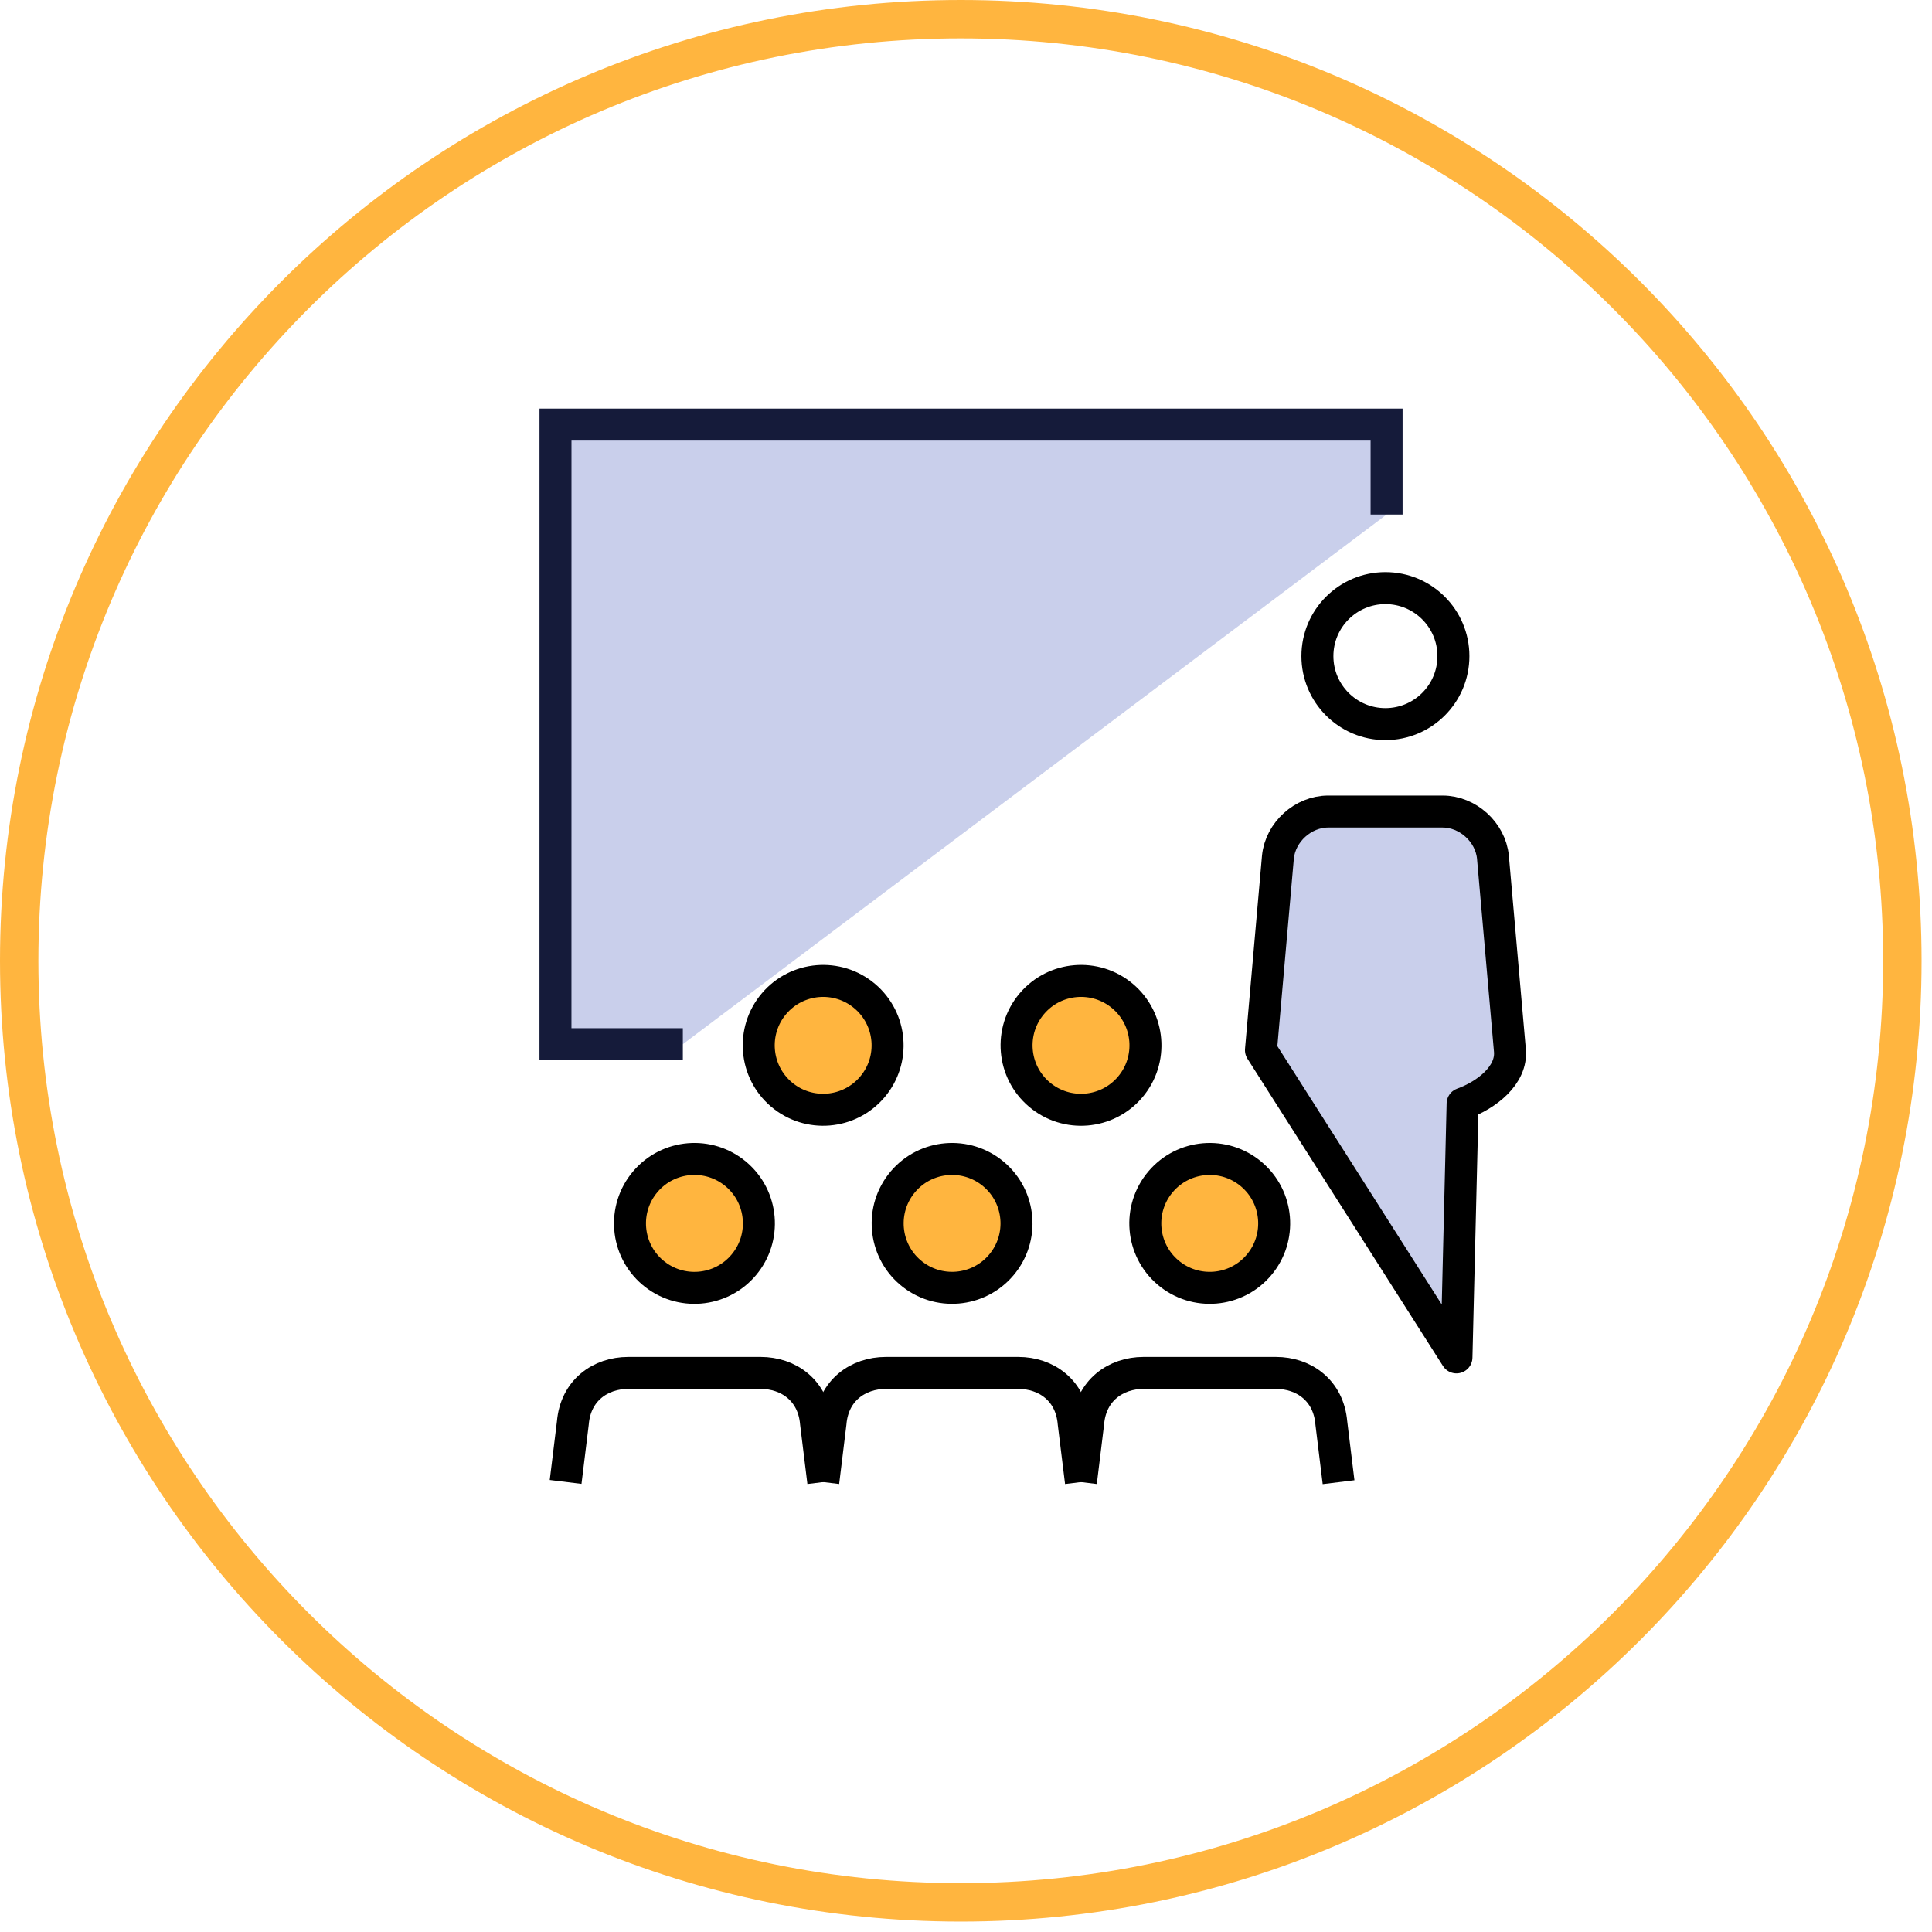
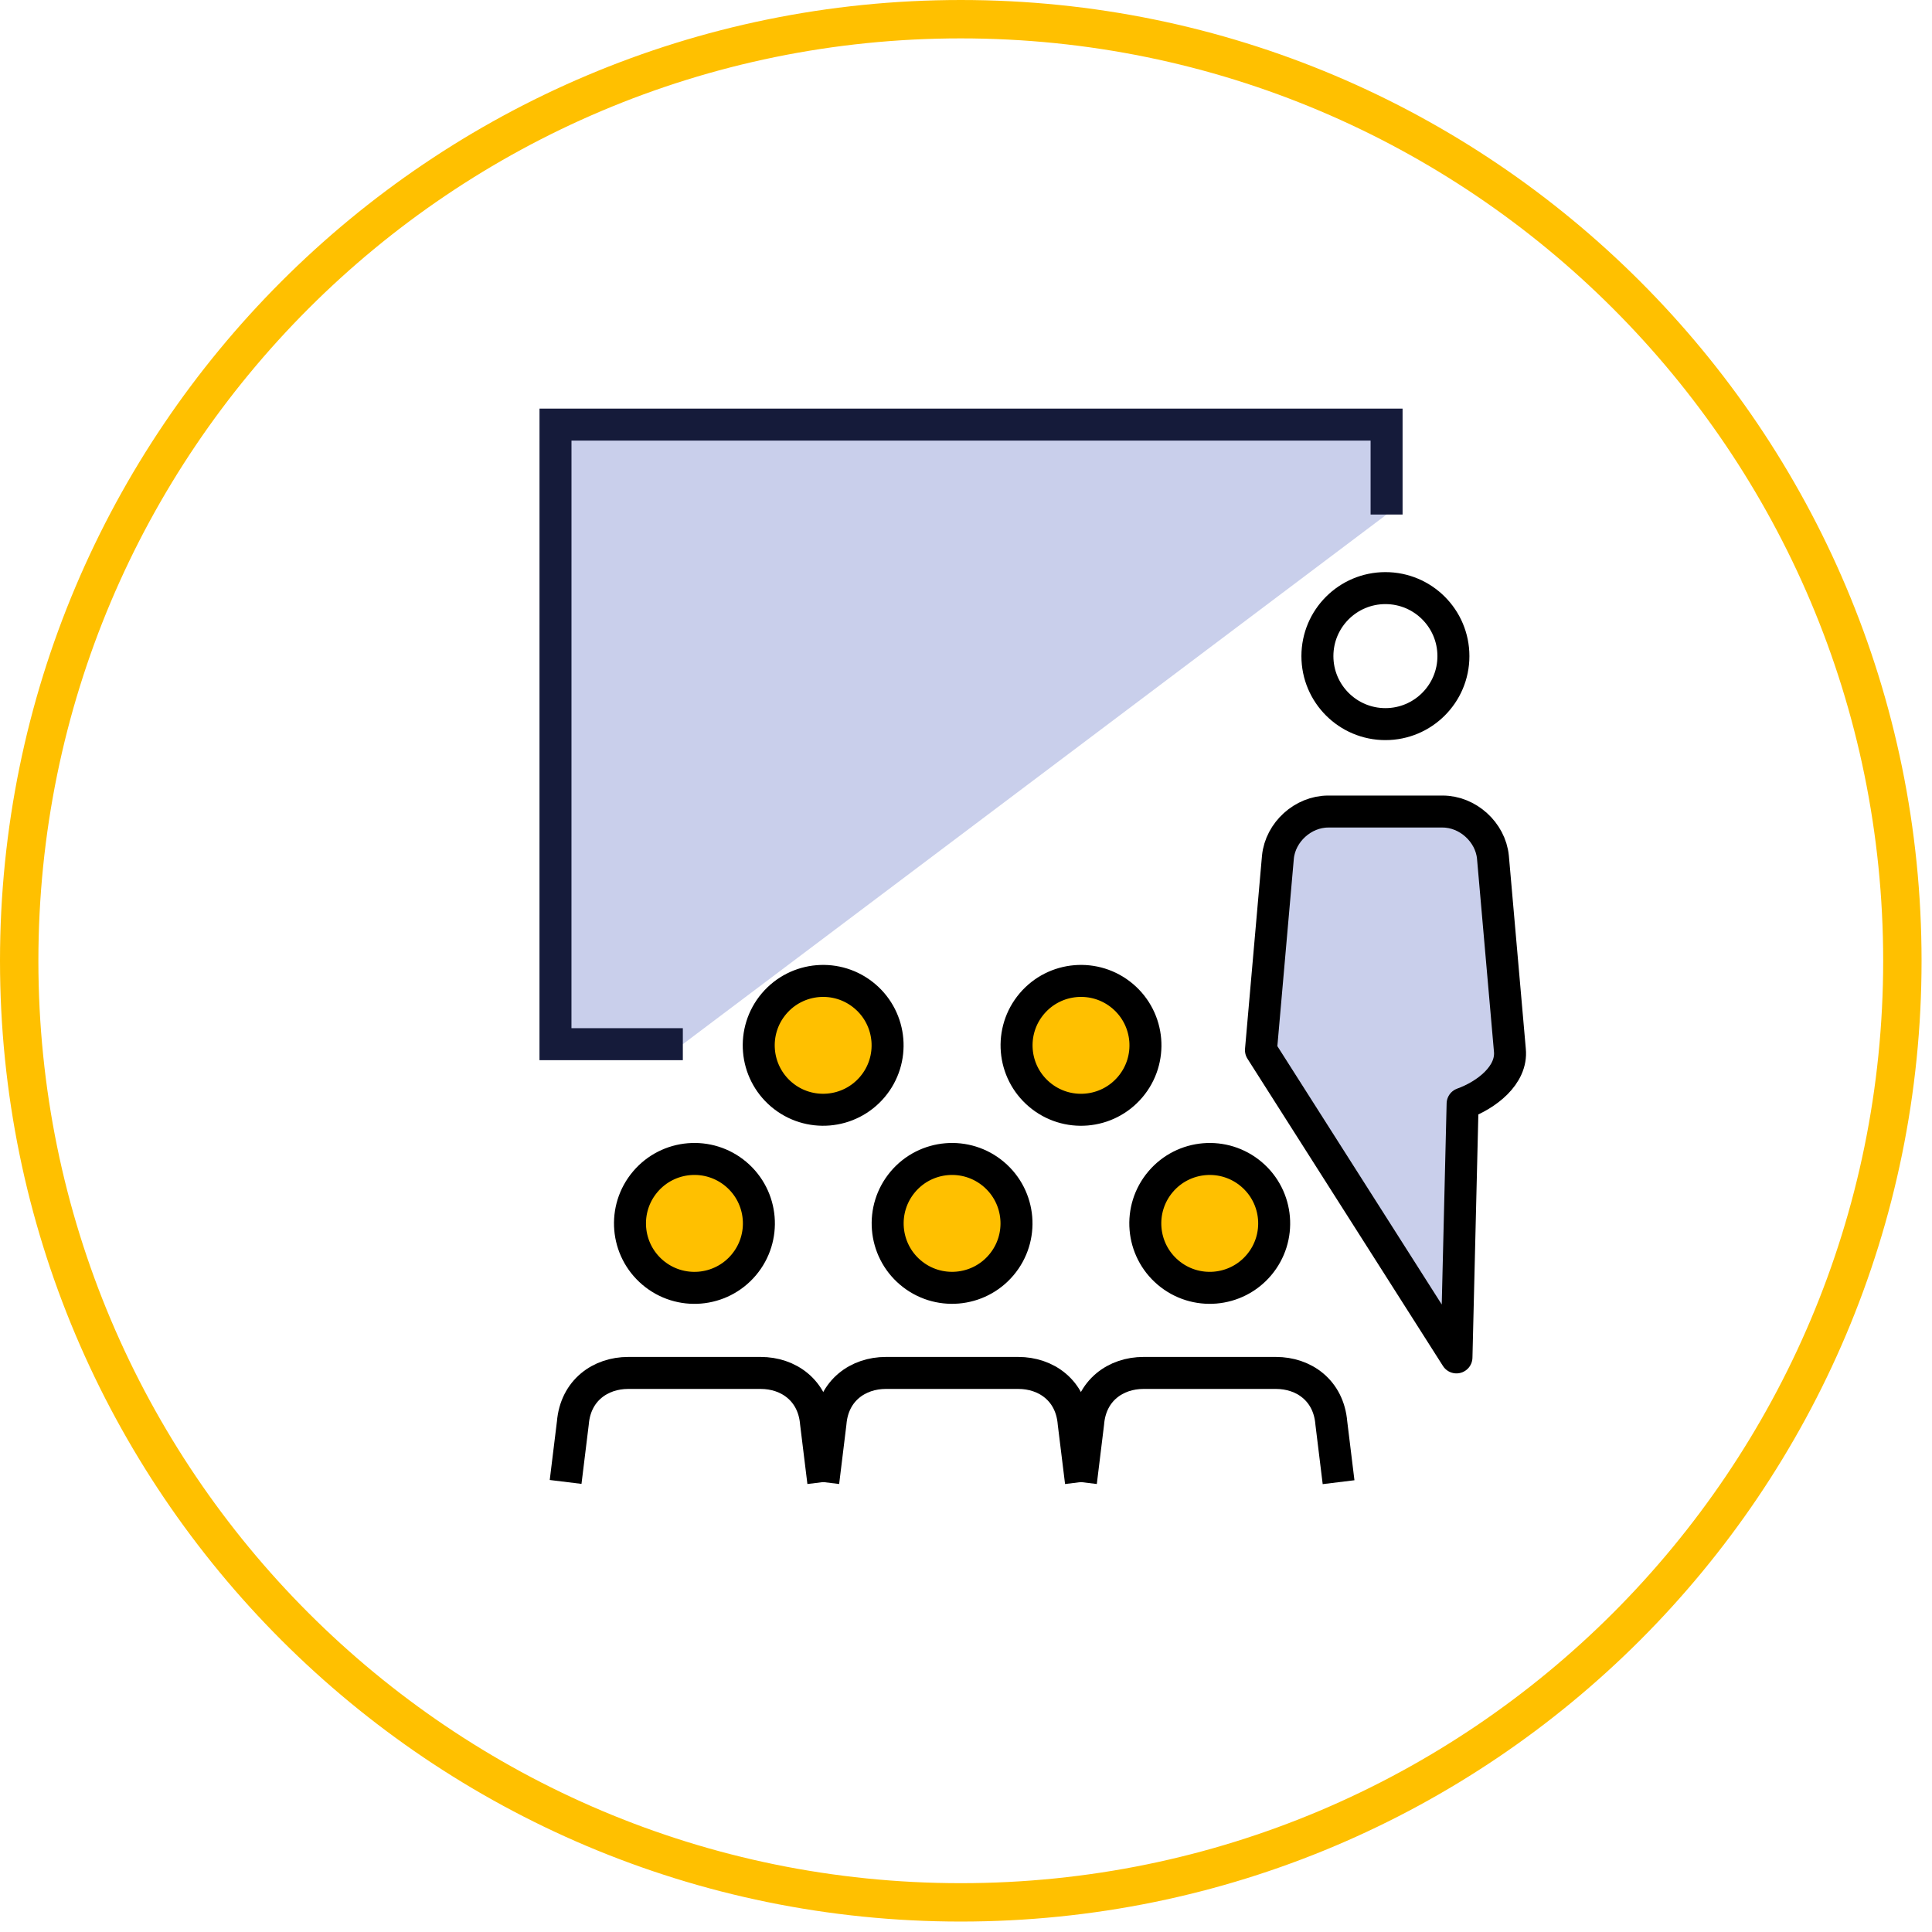
<svg xmlns="http://www.w3.org/2000/svg" width="151" height="151" viewBox="0 0 151 151">
  <g fill="none" fill-rule="evenodd">
    <path fill="#C9CFEB" stroke="#151B3A" stroke-width="2.5" d="M53.369 81.61h-9.955l.002-48.425h64.956v7.03" />
-     <path fill="#FFB53F" stroke="#000" stroke-linecap="round" stroke-linejoin="round" stroke-width="2.5" d="M80.643 78.448a5.037 5.037 0 1 0 7.1-.592 5.04 5.04 0 0 0-7.1.592zm-20.152 0a5.04 5.04 0 0 0 .591 7.098 5.039 5.039 0 0 0 7.098-.592 5.035 5.035 0 0 0-.592-7.098 5.037 5.037 0 0 0-7.097.592z" />
+     <path fill="#FFC000" stroke="#000" stroke-linecap="round" stroke-linejoin="round" stroke-width="2.5" d="M80.643 78.448a5.037 5.037 0 1 0 7.1-.592 5.04 5.04 0 0 0-7.1.592zm-20.152 0a5.04 5.04 0 0 0 .591 7.098 5.039 5.039 0 0 0 7.098-.592 5.035 5.035 0 0 0-.592-7.098 5.037 5.037 0 0 0-7.097.592z" />
    <path stroke="#000" stroke-linejoin="round" stroke-width="2.5" d="M64.345 115.834l-.567-4.616c-.213-2.558-2.163-3.913-4.325-3.913H49.098c-2.163 0-4.114 1.355-4.326 3.913l-.565 4.606" />
-     <path fill="#FFB53F" stroke="#000" stroke-linecap="round" stroke-linejoin="round" stroke-width="2.5" d="M50.429 92.365a5.036 5.036 0 1 0 7.693 6.506 5.036 5.036 0 0 0-7.693-6.506z" />
+     <path fill="#FFC000" stroke="#000" stroke-linecap="round" stroke-linejoin="round" stroke-width="2.5" d="M50.429 92.365a5.036 5.036 0 1 0 7.693 6.506 5.036 5.036 0 0 0-7.693-6.506z" />
    <path stroke="#000" stroke-linejoin="round" stroke-width="2.5" d="M84.483 115.835l-.568-4.617c-.211-2.558-2.162-3.913-4.326-3.913H69.236c-2.163 0-4.115 1.355-4.326 3.913l-.565 4.616" />
-     <path fill="#FFB53F" stroke="#000" stroke-linecap="round" stroke-linejoin="round" stroke-width="2.5" d="M70.567 92.365a5.04 5.04 0 0 0 .593 7.098 5.036 5.036 0 1 0-.594-7.098z" />
+     <path fill="#FFC000" stroke="#000" stroke-linecap="round" stroke-linejoin="round" stroke-width="2.5" d="M70.567 92.365a5.04 5.04 0 0 0 .593 7.098 5.036 5.036 0 1 0-.594-7.098z" />
    <path stroke="#000" stroke-linejoin="round" stroke-width="2.5" d="M104.619 115.844l-.566-4.626c-.213-2.558-2.162-3.913-4.326-3.913H89.373c-2.162 0-4.114 1.355-4.325 3.913l-.565 4.617" />
    <path fill="#C9CFEB" stroke="#000" stroke-linecap="round" stroke-linejoin="round" stroke-width="2.5" d="M113.833 106.091l.481-19.831c1.863-.671 3.889-2.227 3.694-4.184l-1.325-15.089c-.197-1.957-1.97-3.559-3.935-3.559h-8.937c-1.964 0-3.736 1.602-3.932 3.559l-1.326 15.089 15.28 24.015z" />
    <path stroke="#000" stroke-width="2.5" d="M113.595 51.28a5.315 5.315 0 1 1-10.63 0 5.315 5.315 0 1 1 10.63 0z" />
-     <path fill="#FFB53F" stroke="#000" stroke-linecap="round" stroke-linejoin="round" stroke-width="2.5" d="M90.705 92.365a5.036 5.036 0 1 0 7.69 6.506 5.036 5.036 0 0 0-7.69-6.506z" />
-     <circle cx="75.092" cy="75.092" r="73.592" stroke="#FFB53F" stroke-width="3" />
+     <path fill="#FFC000" stroke="#000" stroke-linecap="round" stroke-linejoin="round" stroke-width="2.5" d="M90.705 92.365a5.036 5.036 0 1 0 7.69 6.506 5.036 5.036 0 0 0-7.69-6.506z" />
+     <circle cx="75.092" cy="75.092" r="73.592" stroke="#FFC000" stroke-width="3" />
  </g>
</svg>
